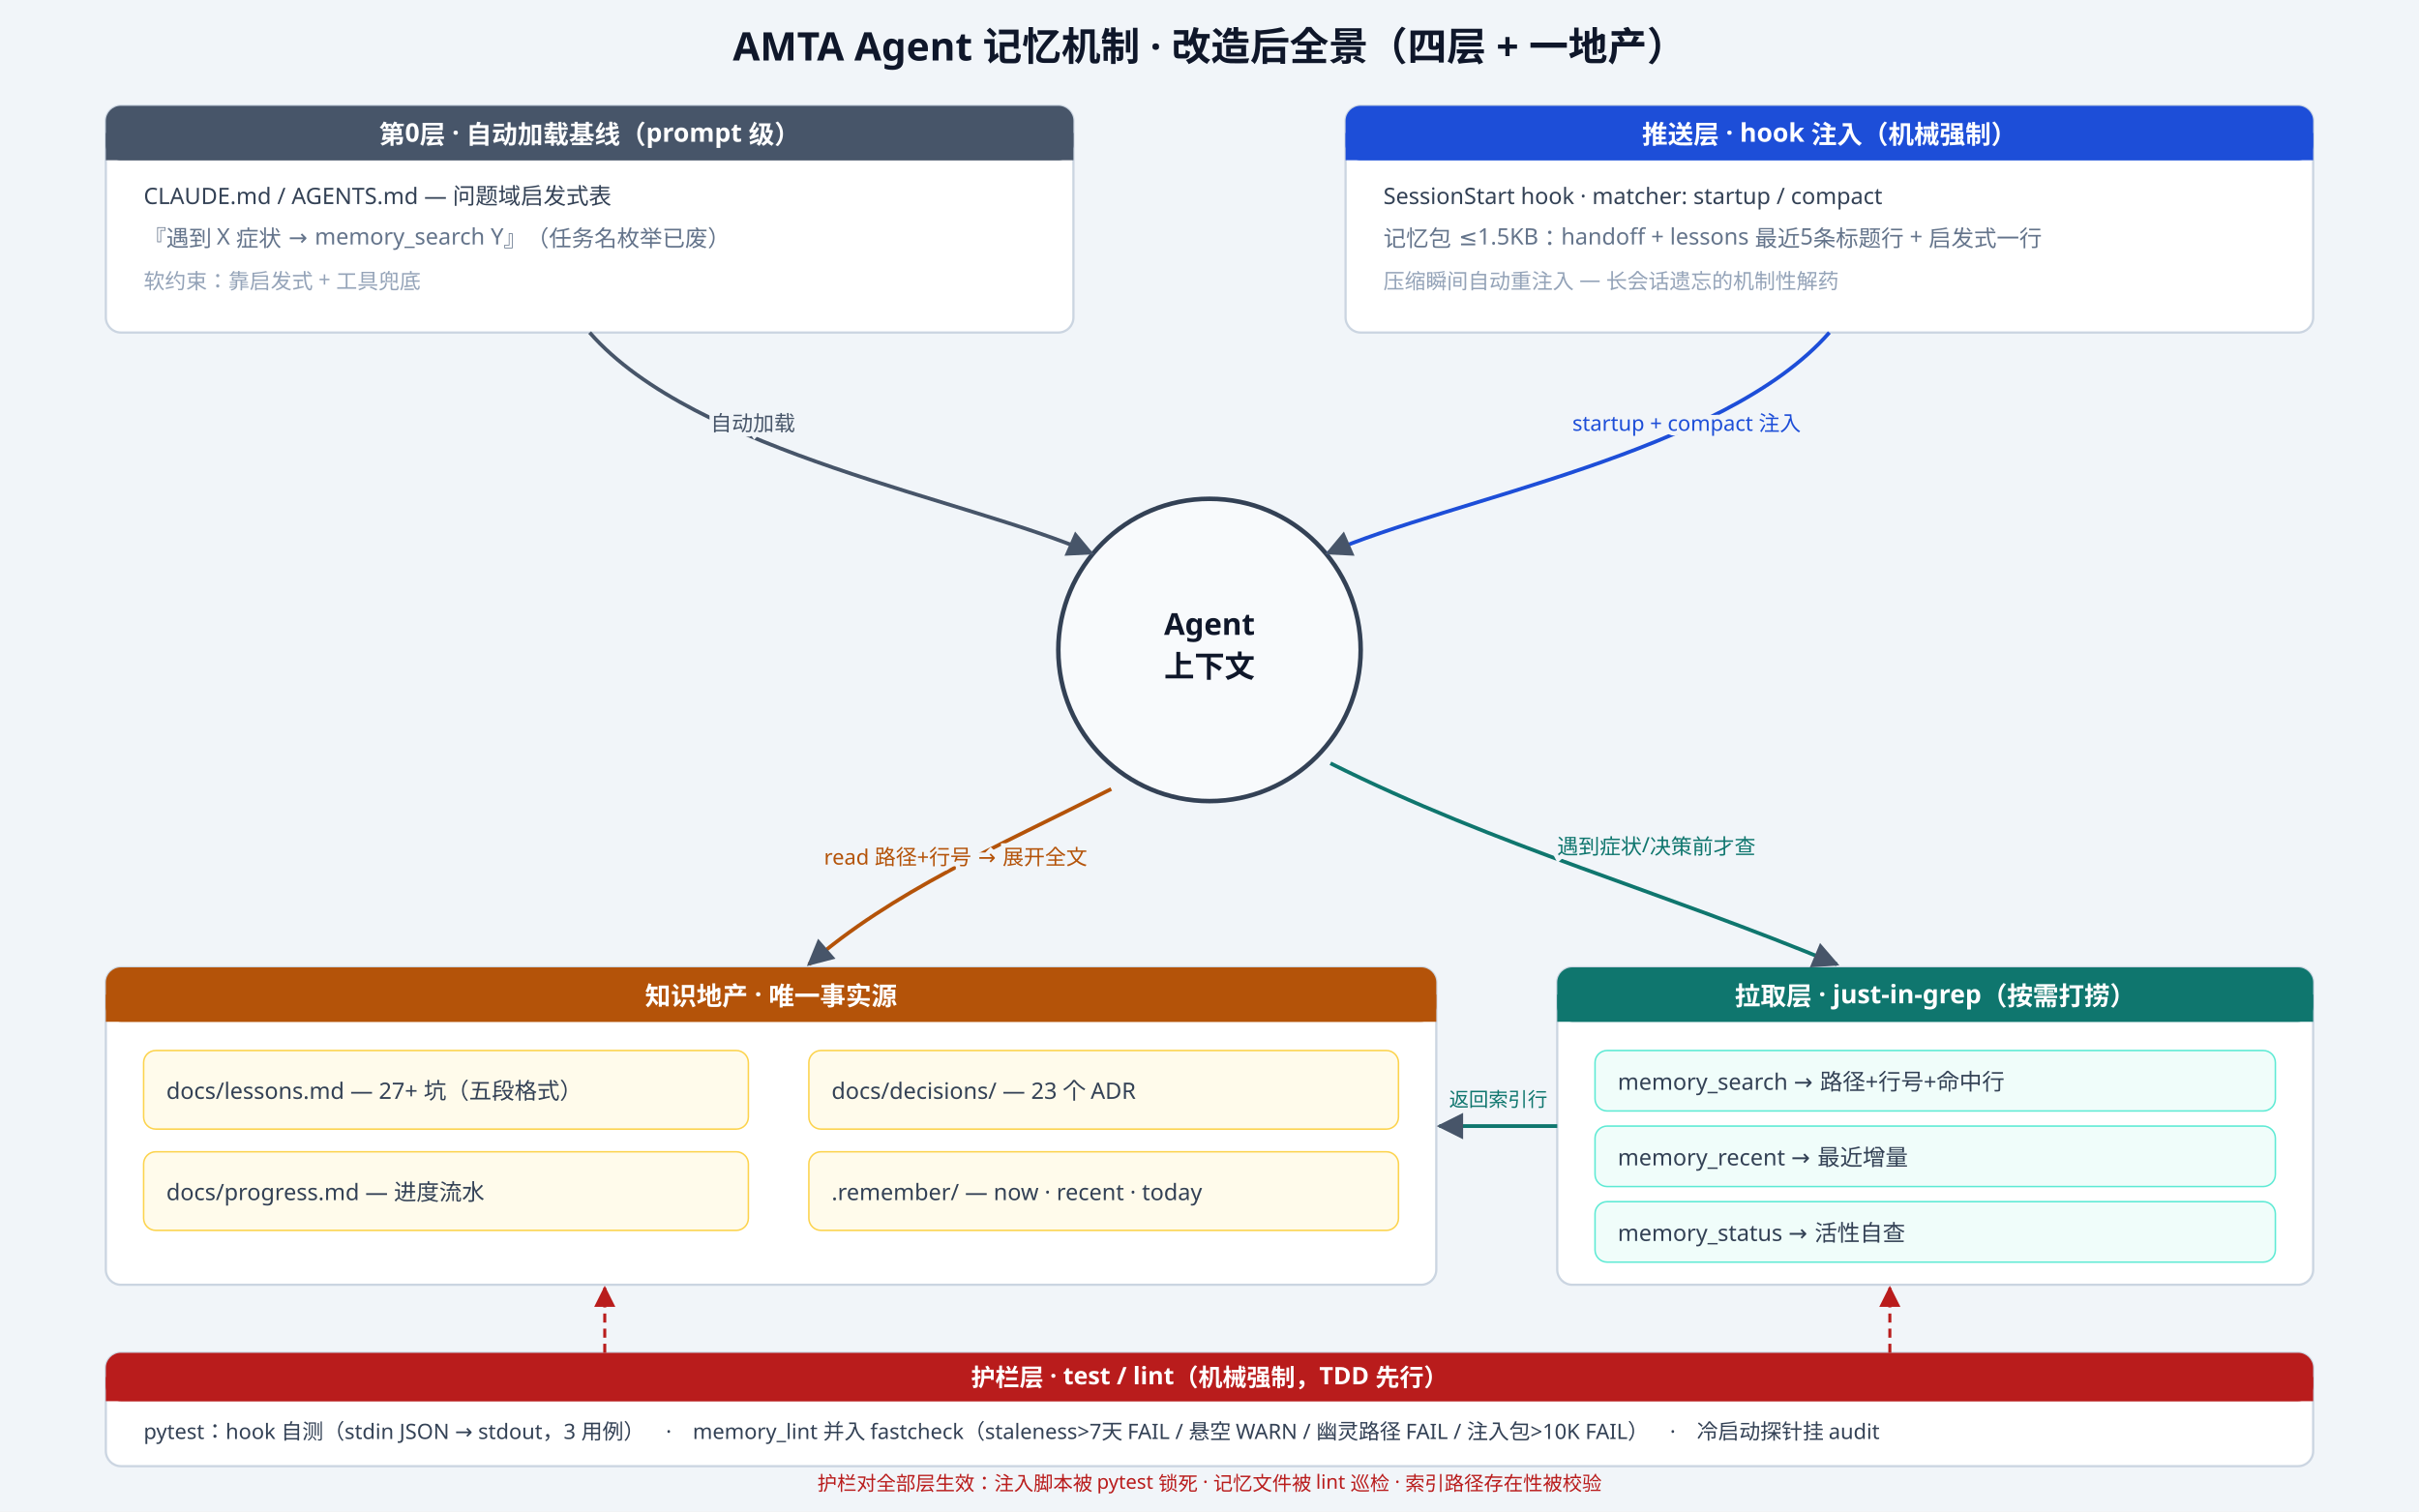
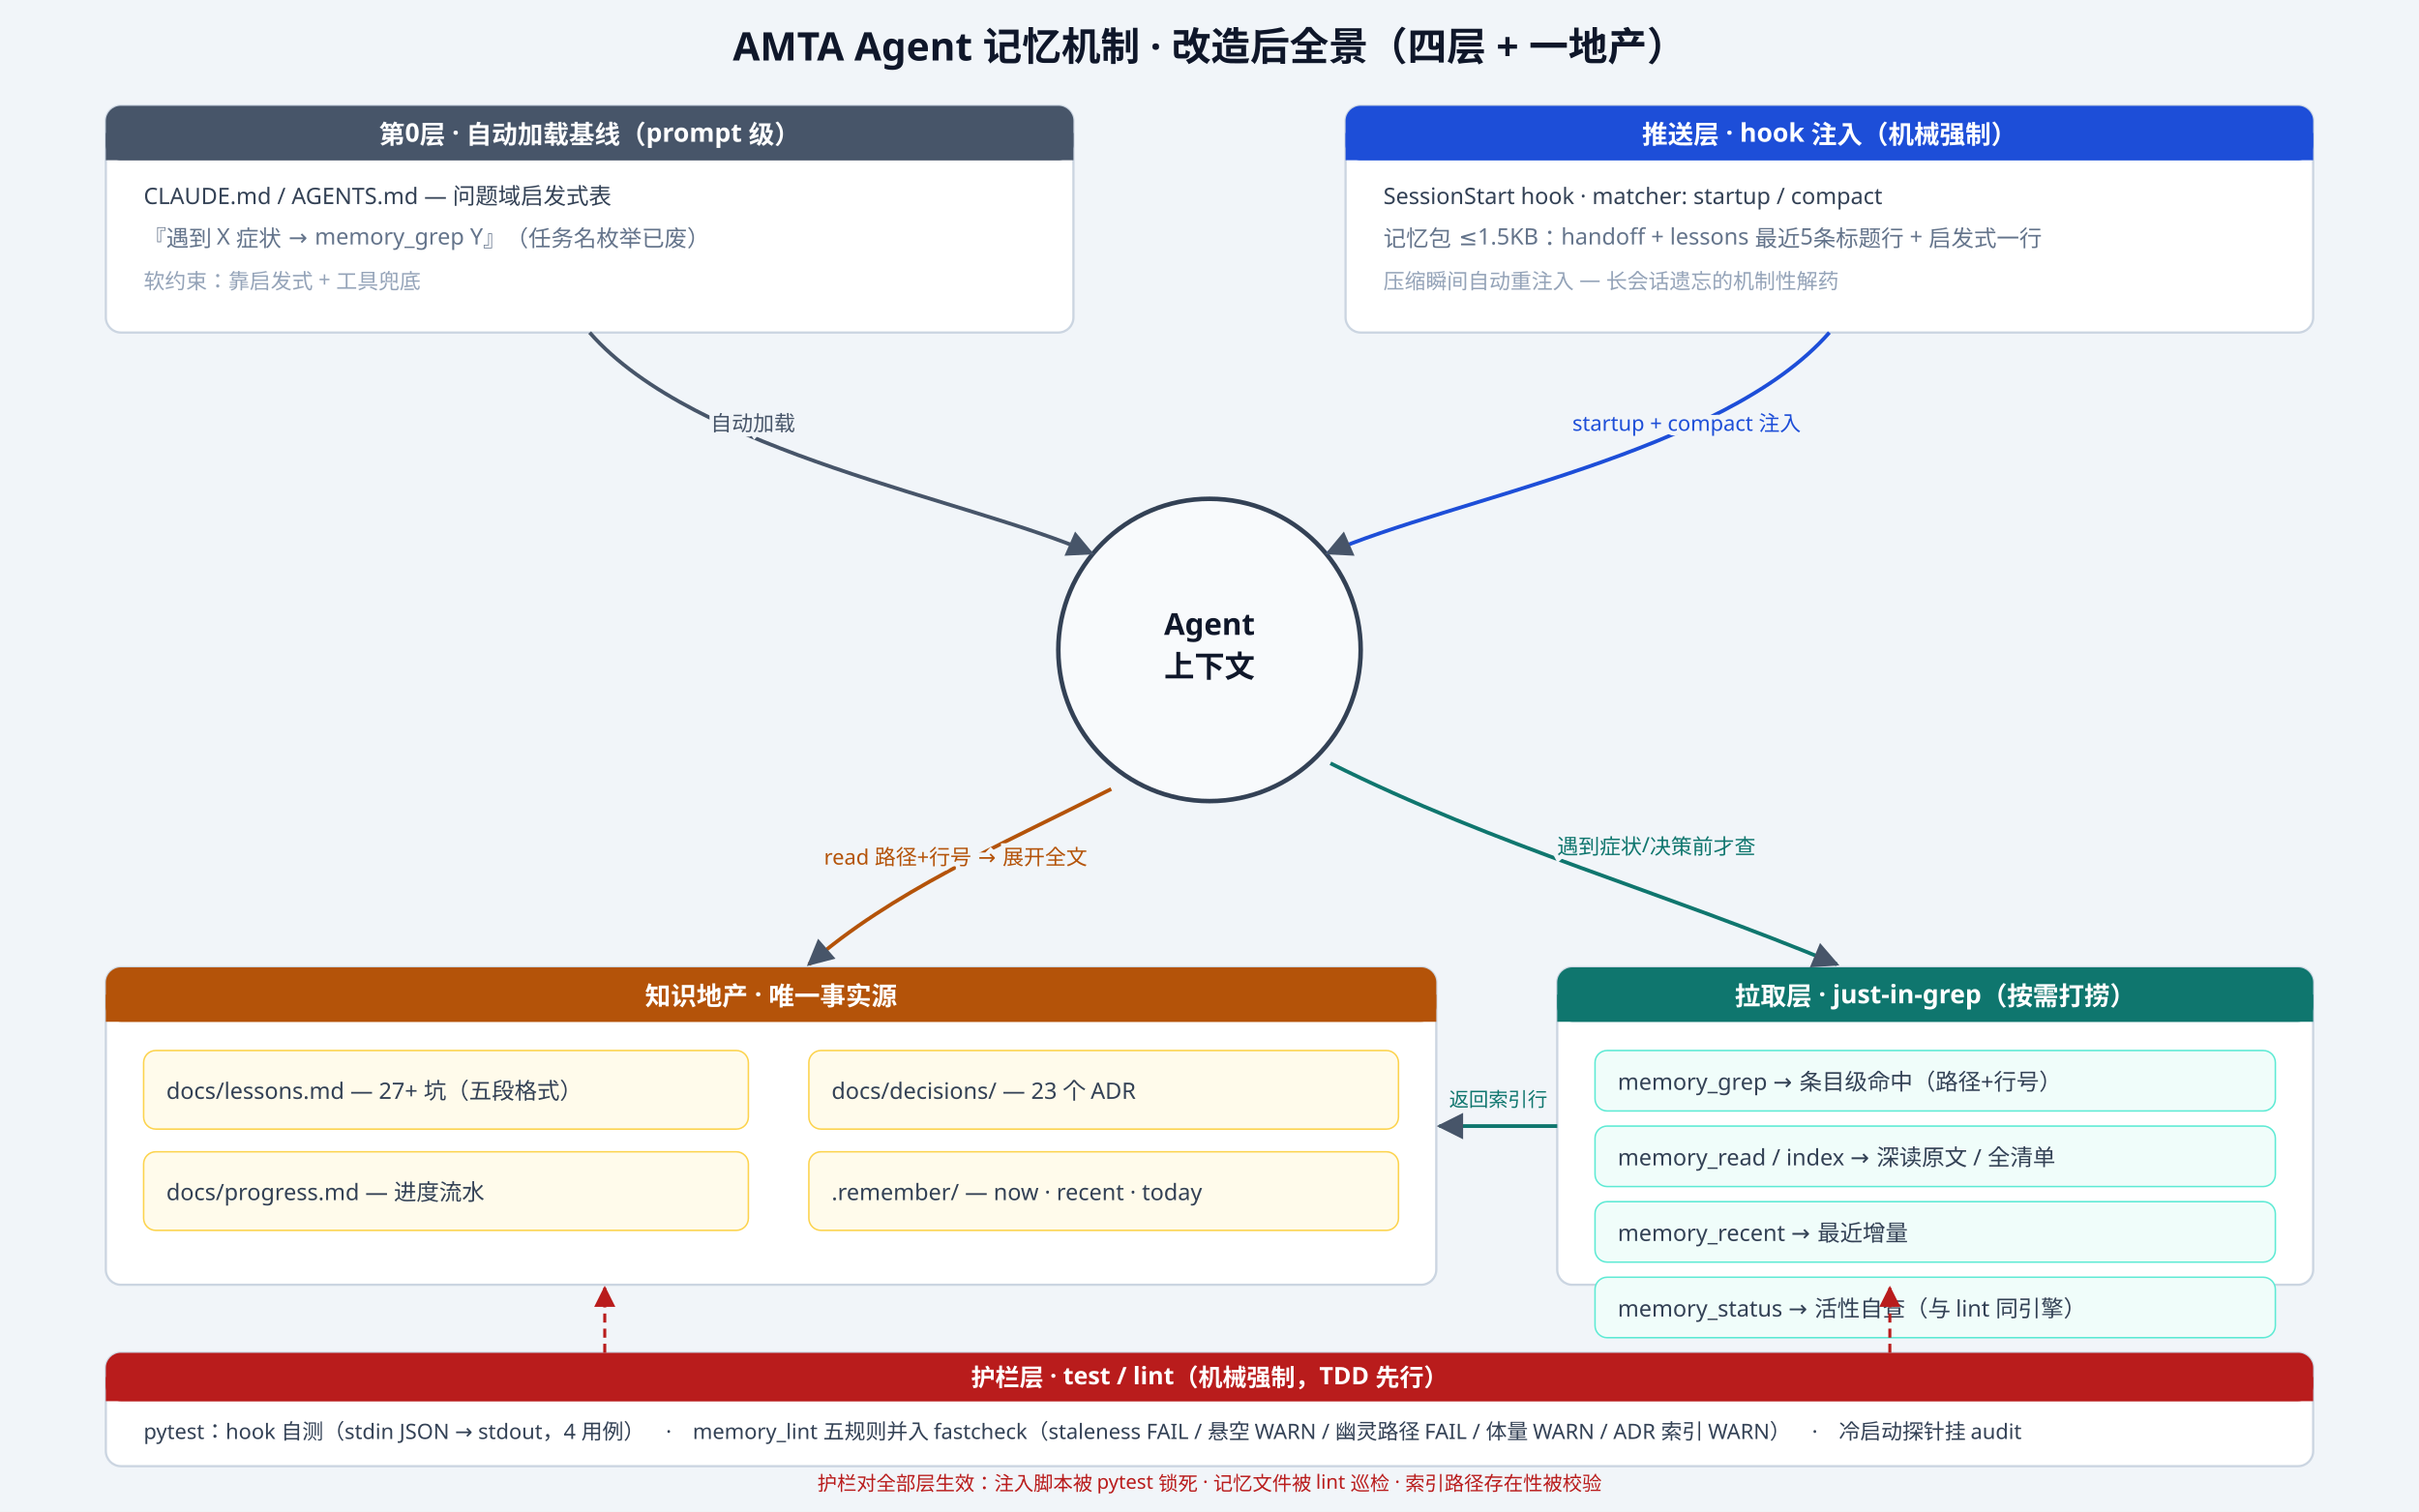
<svg xmlns="http://www.w3.org/2000/svg" viewBox="0 0 1600 1000" font-family="'Microsoft YaHei','PingFang SC',sans-serif">
  <defs>
    <marker id="arr" viewBox="0 0 10 10" refX="9" refY="5" markerWidth="7" markerHeight="7" orient="auto-start-reverse">
      <path d="M0,0 L10,5 L0,10 z" fill="#475569" />
    </marker>
    <marker id="arrdash" viewBox="0 0 10 10" refX="9" refY="5" markerWidth="7" markerHeight="7" orient="auto-start-reverse">
      <path d="M0,0 L10,5 L0,10 z" fill="#b91c1c" />
    </marker>
  </defs>
  <rect x="0" y="0" width="1600" height="1000" fill="#f1f5f9" />
  <text x="800" y="40" text-anchor="middle" font-size="26" font-weight="700" fill="#0f172a">AMTA Agent 记忆机制 · 改造后全景（四层 + 一地产）</text>
  <rect x="70" y="70" width="640" height="150" rx="10" fill="#ffffff" stroke="#cbd5e1" stroke-width="1.5" />
  <rect x="70" y="70" width="640" height="36" rx="10" fill="#475569" />
  <rect x="70" y="88" width="640" height="18" fill="#475569" />
  <text x="390" y="95" text-anchor="middle" font-size="17" font-weight="700" fill="#ffffff">第0层 · 自动加载基线（prompt 级）</text>
  <text x="95" y="135" font-size="15" fill="#334155">CLAUDE.md / AGENTS.md — 问题域启发式表</text>
-   <text x="95" y="163" font-size="15" fill="#64748b">『遇到 X 症状 → memory_search Y』（任务名枚举已废）</text>
+   <text x="95" y="163" font-size="15" fill="#64748b">『遇到 X 症状 → memory_grep Y』（任务名枚举已废）</text>
  <text x="95" y="191" font-size="14" fill="#94a3b8">软约束：靠启发式 + 工具兜底</text>
  <rect x="890" y="70" width="640" height="150" rx="10" fill="#ffffff" stroke="#cbd5e1" stroke-width="1.5" />
  <rect x="890" y="70" width="640" height="36" rx="10" fill="#1d4ed8" />
  <rect x="890" y="88" width="640" height="18" fill="#1d4ed8" />
  <text x="1210" y="95" text-anchor="middle" font-size="17" font-weight="700" fill="#ffffff">推送层 · hook 注入（机械强制）</text>
  <text x="915" y="135" font-size="15" fill="#334155">SessionStart hook · matcher: startup / compact</text>
  <text x="915" y="163" font-size="15" fill="#64748b">记忆包 ≤1.5KB：handoff + lessons 最近5条标题行 + 启发式一行</text>
  <text x="915" y="191" font-size="14" fill="#94a3b8">压缩瞬间自动重注入 — 长会话遗忘的机制性解药</text>
  <circle cx="800" cy="430" r="100" fill="#f8fafc" stroke="#334155" stroke-width="3" />
  <text x="800" y="420" text-anchor="middle" font-size="20" font-weight="700" fill="#0f172a">Agent</text>
  <text x="800" y="448" text-anchor="middle" font-size="20" font-weight="700" fill="#0f172a">上下文</text>
  <rect x="70" y="640" width="880" height="210" rx="10" fill="#ffffff" stroke="#cbd5e1" stroke-width="1.5" />
  <rect x="70" y="640" width="880" height="36" rx="10" fill="#b45309" />
  <rect x="70" y="658" width="880" height="18" fill="#b45309" />
  <text x="510" y="665" text-anchor="middle" font-size="17" font-weight="700" fill="#ffffff">知识地产 · 唯一事实源</text>
  <rect x="95" y="695" width="400" height="52" rx="8" fill="#fffbeb" stroke="#fcd34d" />
  <text x="110" y="727" font-size="15" fill="#334155">docs/lessons.md — 27+ 坑（五段格式）</text>
  <rect x="535" y="695" width="390" height="52" rx="8" fill="#fffbeb" stroke="#fcd34d" />
  <text x="550" y="727" font-size="15" fill="#334155">docs/decisions/ — 23 个 ADR</text>
  <rect x="95" y="762" width="400" height="52" rx="8" fill="#fffbeb" stroke="#fcd34d" />
  <text x="110" y="794" font-size="15" fill="#334155">docs/progress.md — 进度流水</text>
  <rect x="535" y="762" width="390" height="52" rx="8" fill="#fffbeb" stroke="#fcd34d" />
  <text x="550" y="794" font-size="15" fill="#334155">.remember/ — now · recent · today</text>
  <rect x="1030" y="640" width="500" height="210" rx="10" fill="#ffffff" stroke="#cbd5e1" stroke-width="1.5" />
  <rect x="1030" y="640" width="500" height="36" rx="10" fill="#0f766e" />
  <rect x="1030" y="658" width="500" height="18" fill="#0f766e" />
  <text x="1280" y="665" text-anchor="middle" font-size="17" font-weight="700" fill="#ffffff">拉取层 · just-in-grep（按需打捞）</text>
  <rect x="1055" y="695" width="450" height="40" rx="8" fill="#f0fdfa" stroke="#5eead4" />
-   <text x="1070" y="721" font-size="15" fill="#334155">memory_search → 路径+行号+命中行</text>
+   <text x="1070" y="721" font-size="15" fill="#334155">memory_grep → 条目级命中（路径+行号）</text>
  <rect x="1055" y="745" width="450" height="40" rx="8" fill="#f0fdfa" stroke="#5eead4" />
-   <text x="1070" y="771" font-size="15" fill="#334155">memory_recent → 最近增量</text>
+   <text x="1070" y="771" font-size="15" fill="#334155">memory_read / index → 深读原文 / 全清单</text>
  <rect x="1055" y="795" width="450" height="40" rx="8" fill="#f0fdfa" stroke="#5eead4" />
-   <text x="1070" y="821" font-size="15" fill="#334155">memory_status → 活性自查</text>
+   <text x="1070" y="821" font-size="15" fill="#334155">memory_recent → 最近增量</text>
+   <rect x="1055" y="845" width="450" height="40" rx="8" fill="#f0fdfa" stroke="#5eead4" />
+   <text x="1070" y="871" font-size="15" fill="#334155">memory_status → 活性自查（与 lint 同引擎）</text>
  <rect x="70" y="895" width="1460" height="75" rx="10" fill="#ffffff" stroke="#cbd5e1" stroke-width="1.5" />
  <rect x="70" y="895" width="1460" height="32" rx="10" fill="#b91c1c" />
  <rect x="70" y="911" width="1460" height="16" fill="#b91c1c" />
  <text x="800" y="917" text-anchor="middle" font-size="16" font-weight="700" fill="#ffffff">护栏层 · test / lint（机械强制，TDD 先行）</text>
-   <text x="95" y="952" font-size="14" fill="#334155">pytest：hook 自测（stdin JSON → stdout，3 用例）　·　memory_lint 并入 fastcheck（staleness&gt;7天 FAIL / 悬空 WARN / 幽灵路径 FAIL / 注入包&gt;10K FAIL）　·　冷启动探针挂 audit</text>
+   <text x="95" y="952" font-size="14" fill="#334155">pytest：hook 自测（stdin JSON → stdout，4 用例）　·　memory_lint 五规则并入 fastcheck（staleness FAIL / 悬空 WARN / 幽灵路径 FAIL / 体量 WARN / ADR 索引 WARN）　·　冷启动探针挂 audit</text>
  <path d="M390 220 C 460 300, 640 330, 722 366" fill="none" stroke="#475569" stroke-width="2.5" marker-end="url(#arr)" />
  <text x="470" y="285" font-size="14" fill="#475569" style="paint-order:stroke" stroke="#f1f5f9" stroke-width="6">自动加载</text>
  <path d="M1210 220 C 1140 300, 960 330, 878 366" fill="none" stroke="#1d4ed8" stroke-width="2.5" marker-end="url(#arr)" />
  <text x="1040" y="285" font-size="14" fill="#1d4ed8" style="paint-order:stroke" stroke="#f1f5f9" stroke-width="6">startup + compact 注入</text>
  <path d="M880 505 C 990 560, 1100 590, 1215 638" fill="none" stroke="#0f766e" stroke-width="2.5" marker-end="url(#arr)" />
  <text x="1030" y="565" font-size="14" fill="#0f766e" style="paint-order:stroke" stroke="#f1f5f9" stroke-width="6">遇到症状/决策前才查</text>
  <path d="M1030 745 L 952 745" fill="none" stroke="#0f766e" stroke-width="2.5" marker-end="url(#arr)" />
  <text x="991" y="732" text-anchor="middle" font-size="13" fill="#0f766e" style="paint-order:stroke" stroke="#f1f5f9" stroke-width="6">返回索引行</text>
  <path d="M735 522 C 660 560, 590 590, 535 638" fill="none" stroke="#b45309" stroke-width="2.5" marker-end="url(#arr)" />
  <text x="545" y="572" font-size="14" fill="#b45309" style="paint-order:stroke" stroke="#f1f5f9" stroke-width="6">read 路径+行号 → 展开全文</text>
  <path d="M400 895 L 400 852" fill="none" stroke="#b91c1c" stroke-width="2" stroke-dasharray="6 4" marker-end="url(#arrdash)" />
  <path d="M1250 895 L 1250 852" fill="none" stroke="#b91c1c" stroke-width="2" stroke-dasharray="6 4" marker-end="url(#arrdash)" />
  <text x="800" y="986" text-anchor="middle" font-size="13" fill="#b91c1c">护栏对全部层生效：注入脚本被 pytest 锁死 · 记忆文件被 lint 巡检 · 索引路径存在性被校验</text>
</svg>
